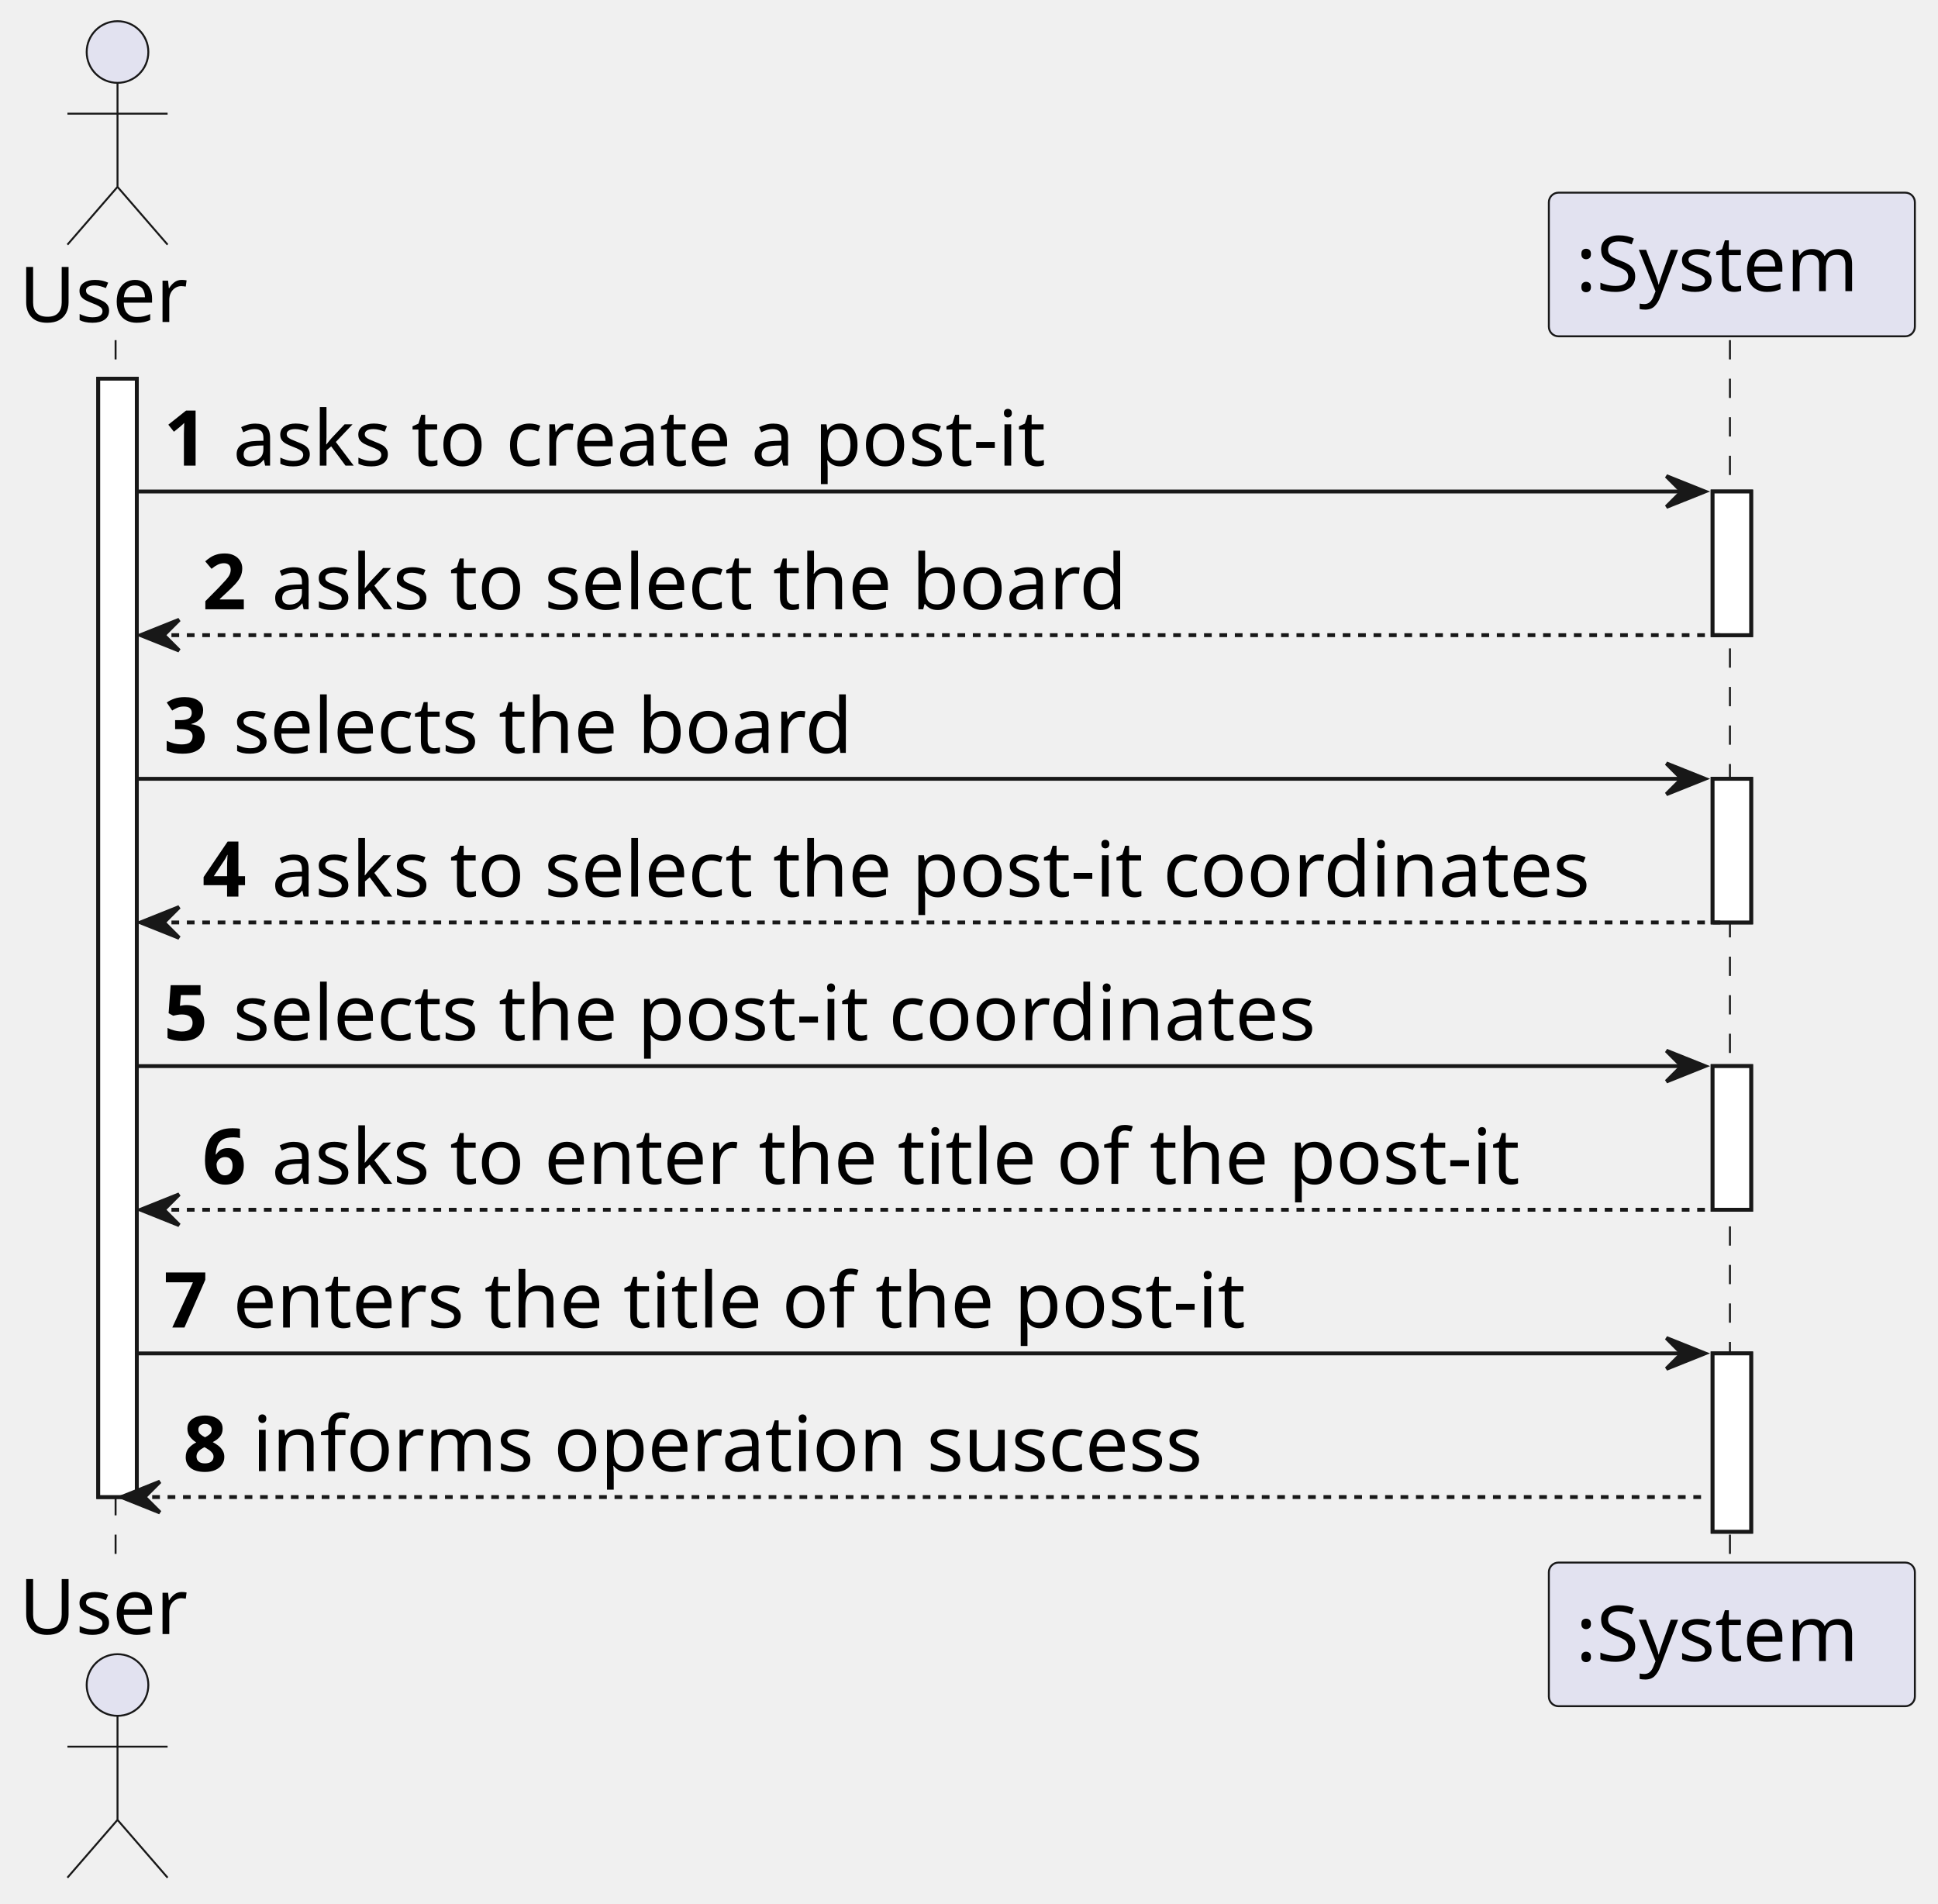
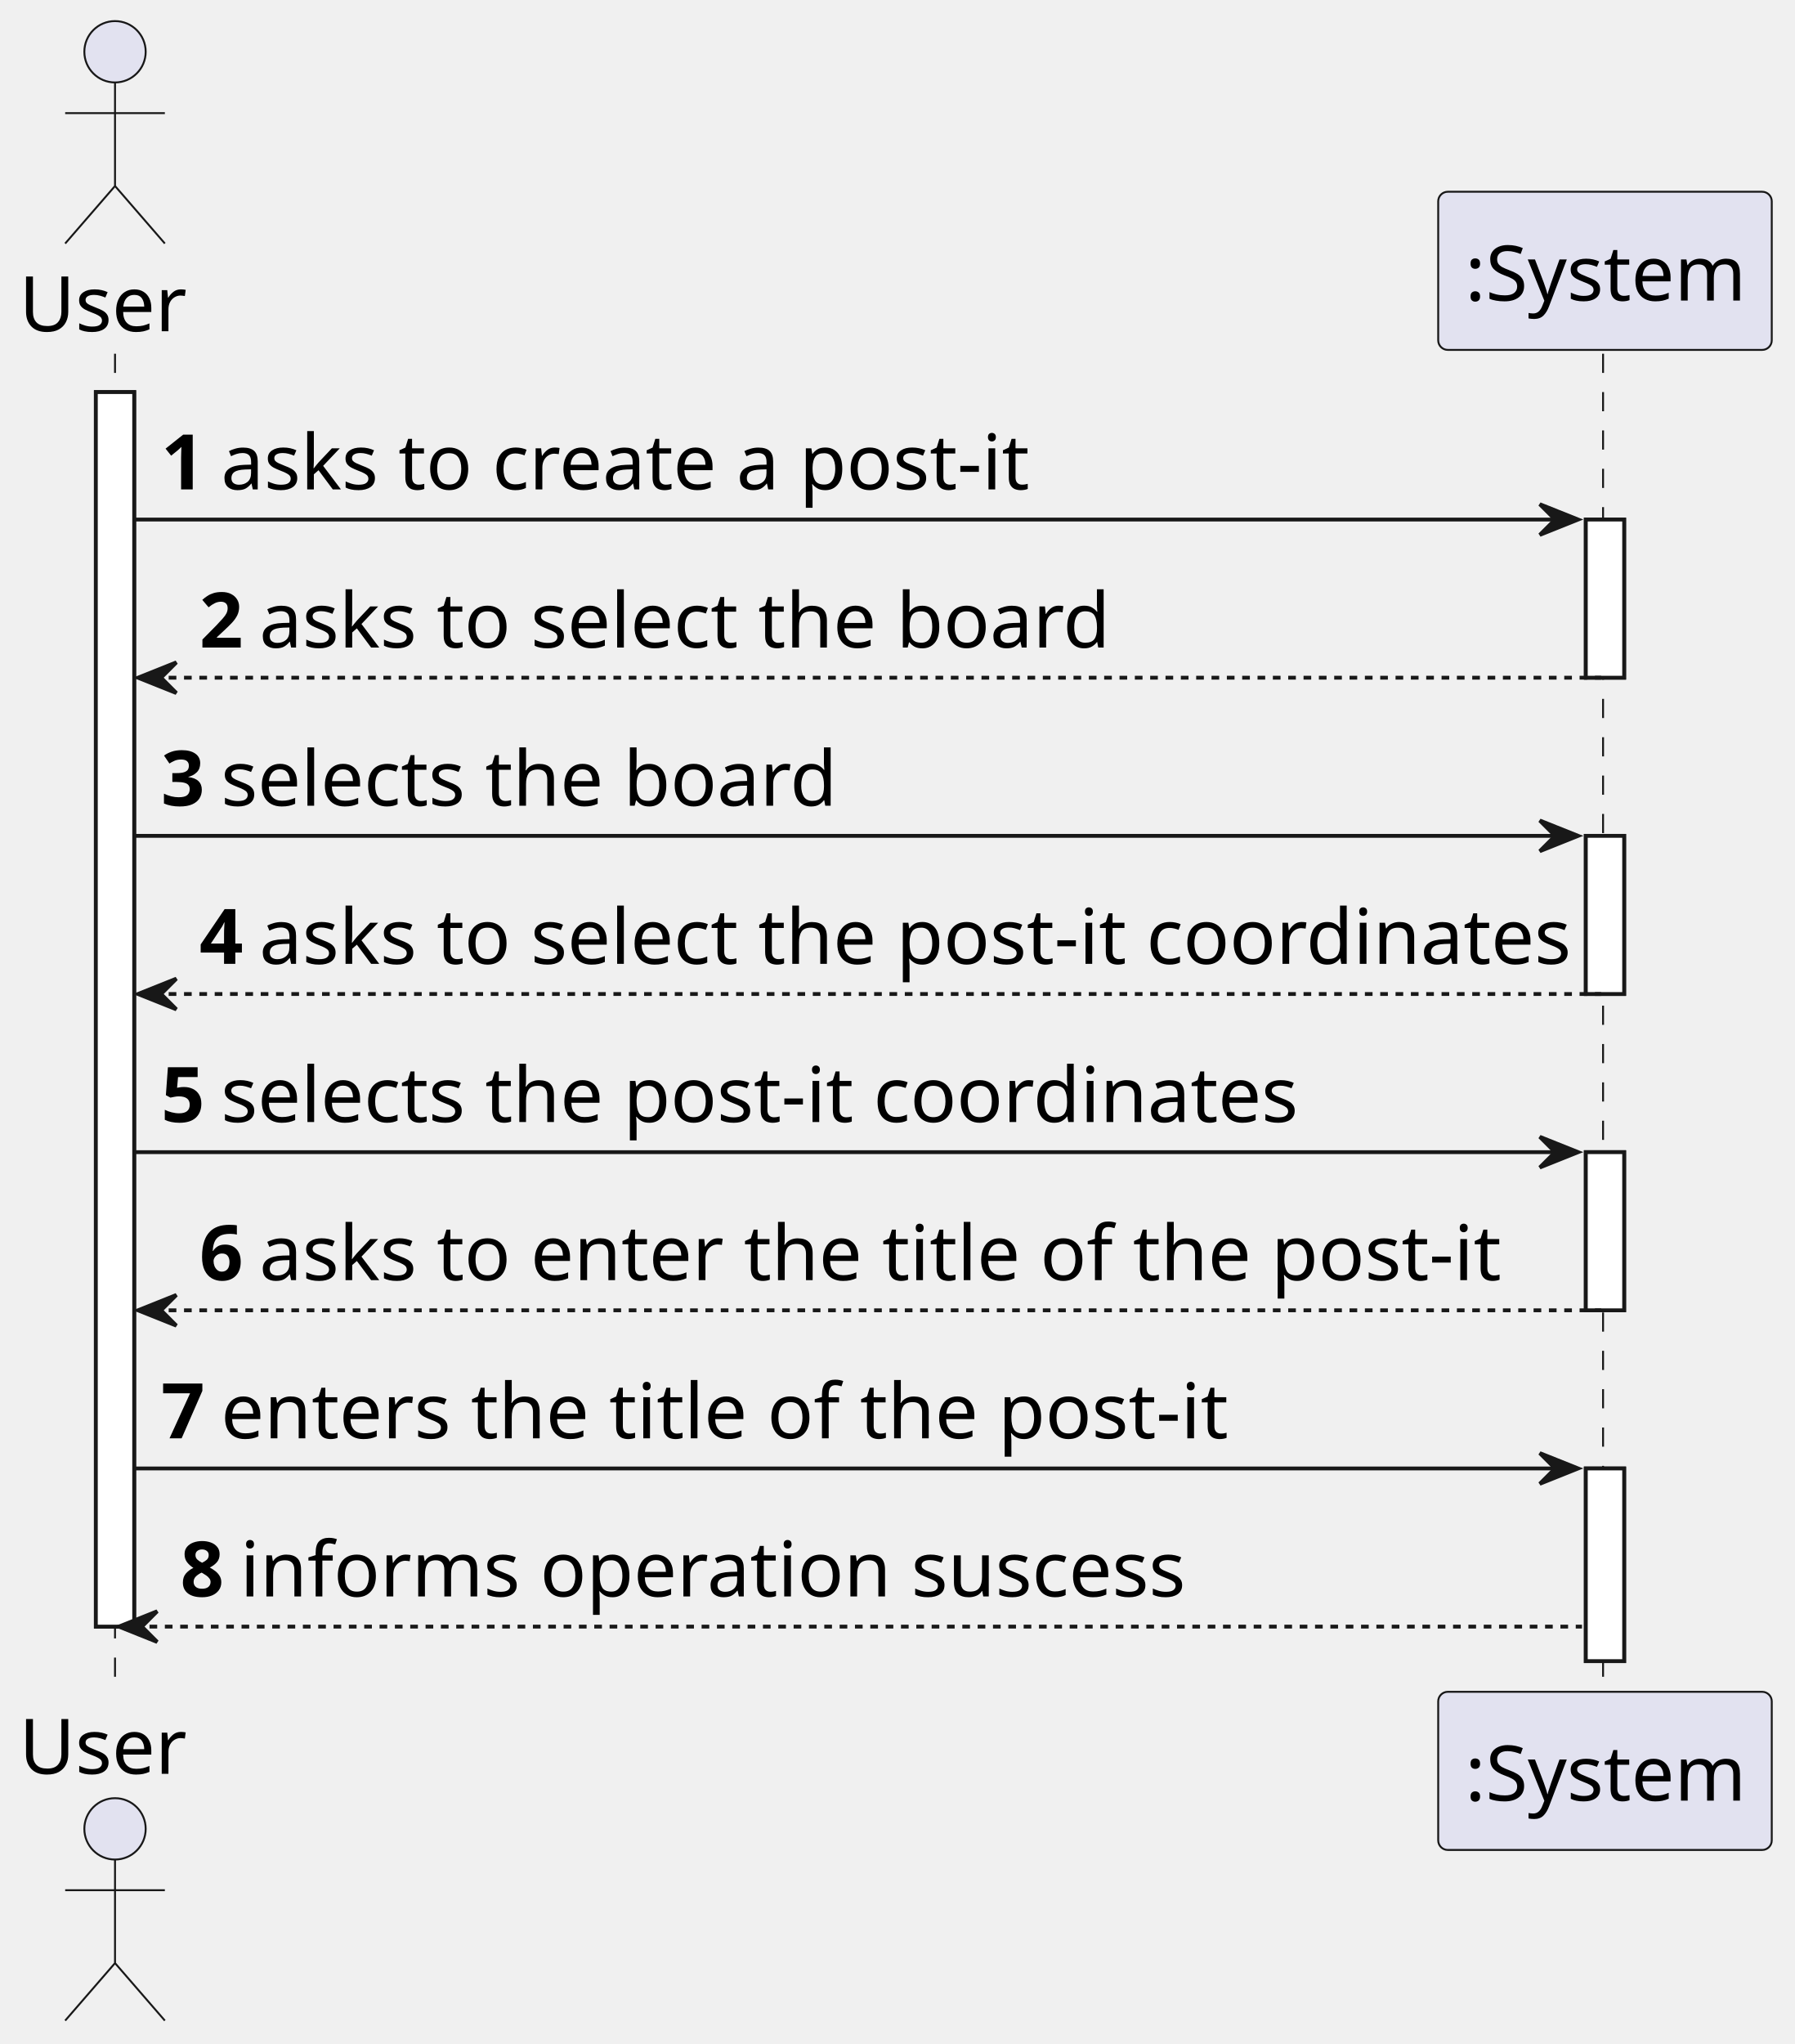
- <svg xmlns="http://www.w3.org/2000/svg" contentStyleType="text/css" height="494px" preserveAspectRatio="none" style="width:503px;height:494px;background:#FFFFFF;" version="1.1" viewBox="0 0 503 494" width="503px" zoomAndPan="magnify">
+ <svg xmlns="http://www.w3.org/2000/svg" contentStyleType="text/css" height="533px" preserveAspectRatio="none" style="width:468px;height:533px;background:#FFFFFF;" version="1.1" viewBox="0 0 468 533" width="468px" zoomAndPan="magnify">
  <defs />
  <g>
-     <rect fill="#FFFFFF" height="290.25" style="stroke:#181818;stroke-width:1.0;" width="10" x="25.5" y="98.281" />
-     <rect fill="#FFFFFF" height="37.281" style="stroke:#181818;stroke-width:1.0;" width="10" x="444.5" y="127.562" />
-     <rect fill="#FFFFFF" height="37.281" style="stroke:#181818;stroke-width:1.0;" width="10" x="444.5" y="202.125" />
-     <rect fill="#FFFFFF" height="37.281" style="stroke:#181818;stroke-width:1.0;" width="10" x="444.5" y="276.688" />
-     <rect fill="#FFFFFF" height="46.281" style="stroke:#181818;stroke-width:1.0;" width="10" x="444.5" y="351.25" />
-     <line style="stroke:#181818;stroke-width:0.5;stroke-dasharray:5.0,5.0;" x1="30" x2="30" y1="88.281" y2="406.531" />
-     <line style="stroke:#181818;stroke-width:0.5;stroke-dasharray:5.0,5.0;" x1="449" x2="449" y1="88.281" y2="406.531" />
-     <text fill="#000000" font-family="sans-serif" font-size="20" lengthAdjust="spacing" textLength="45" x="5" y="83.564">User</text>
-     <ellipse cx="30.5" cy="13.5" fill="#E2E2F0" rx="8" ry="8" style="stroke:#181818;stroke-width:0.5;" />
-     <path d="M30.5,21.5 L30.5,48.5 M17.5,29.5 L43.5,29.5 M30.5,48.5 L17.5,63.5 M30.5,48.5 L43.5,63.5 " fill="none" style="stroke:#181818;stroke-width:0.5;" />
-     <text fill="#000000" font-family="sans-serif" font-size="20" lengthAdjust="spacing" textLength="45" x="5" y="424.096">User</text>
-     <ellipse cx="30.5" cy="437.312" fill="#E2E2F0" rx="8" ry="8" style="stroke:#181818;stroke-width:0.5;" />
-     <path d="M30.5,445.312 L30.5,472.312 M17.5,453.312 L43.5,453.312 M30.5,472.312 L17.5,487.312 M30.5,472.312 L43.5,487.312 " fill="none" style="stroke:#181818;stroke-width:0.5;" />
-     <rect fill="#E2E2F0" height="37.281" rx="2.5" ry="2.5" style="stroke:#181818;stroke-width:0.5;" width="95" x="402" y="50" />
-     <text fill="#000000" font-family="sans-serif" font-size="20" lengthAdjust="spacing" textLength="81" x="409" y="75.564">:System</text>
-     <rect fill="#E2E2F0" height="37.281" rx="2.5" ry="2.5" style="stroke:#181818;stroke-width:0.5;" width="95" x="402" y="405.531" />
-     <text fill="#000000" font-family="sans-serif" font-size="20" lengthAdjust="spacing" textLength="81" x="409" y="431.096">:System</text>
-     <rect fill="#FFFFFF" height="290.25" style="stroke:#181818;stroke-width:1.0;" width="10" x="25.5" y="98.281" />
-     <rect fill="#FFFFFF" height="37.281" style="stroke:#181818;stroke-width:1.0;" width="10" x="444.5" y="127.562" />
-     <rect fill="#FFFFFF" height="37.281" style="stroke:#181818;stroke-width:1.0;" width="10" x="444.5" y="202.125" />
-     <rect fill="#FFFFFF" height="37.281" style="stroke:#181818;stroke-width:1.0;" width="10" x="444.5" y="276.688" />
-     <rect fill="#FFFFFF" height="46.281" style="stroke:#181818;stroke-width:1.0;" width="10" x="444.5" y="351.25" />
-     <polygon fill="#181818" points="432.5,123.562,442.5,127.562,432.5,131.562,436.5,127.562" style="stroke:#181818;stroke-width:1.0;" />
-     <line style="stroke:#181818;stroke-width:1.0;" x1="35.5" x2="438.5" y1="127.562" y2="127.562" />
-     <text fill="#000000" font-family="sans-serif" font-size="20" font-weight="bold" lengthAdjust="spacing" textLength="14" x="42.5" y="120.846">1</text>
-     <text fill="#000000" font-family="sans-serif" font-size="20" lengthAdjust="spacing" textLength="227" x="60.5" y="120.846">asks to create a post-it</text>
-     <polygon fill="#181818" points="46.5,160.844,36.5,164.844,46.5,168.844,42.5,164.844" style="stroke:#181818;stroke-width:1.0;" />
-     <line style="stroke:#181818;stroke-width:1.0;stroke-dasharray:2.0,2.0;" x1="40.5" x2="448.5" y1="164.844" y2="164.844" />
-     <text fill="#000000" font-family="sans-serif" font-size="20" font-weight="bold" lengthAdjust="spacing" textLength="14" x="52.5" y="158.127">2</text>
-     <text fill="#000000" font-family="sans-serif" font-size="20" lengthAdjust="spacing" textLength="238" x="70.5" y="158.127">asks to select the board</text>
-     <polygon fill="#181818" points="432.5,198.125,442.5,202.125,432.5,206.125,436.5,202.125" style="stroke:#181818;stroke-width:1.0;" />
-     <line style="stroke:#181818;stroke-width:1.0;" x1="35.5" x2="438.5" y1="202.125" y2="202.125" />
-     <text fill="#000000" font-family="sans-serif" font-size="20" font-weight="bold" lengthAdjust="spacing" textLength="14" x="42.5" y="195.408">3</text>
-     <text fill="#000000" font-family="sans-serif" font-size="20" lengthAdjust="spacing" textLength="172" x="60.5" y="195.408">selects the board</text>
-     <polygon fill="#181818" points="46.5,235.406,36.5,239.406,46.5,243.406,42.5,239.406" style="stroke:#181818;stroke-width:1.0;" />
-     <line style="stroke:#181818;stroke-width:1.0;stroke-dasharray:2.0,2.0;" x1="40.5" x2="448.5" y1="239.406" y2="239.406" />
-     <text fill="#000000" font-family="sans-serif" font-size="20" font-weight="bold" lengthAdjust="spacing" textLength="14" x="52.5" y="232.69">4</text>
-     <text fill="#000000" font-family="sans-serif" font-size="20" lengthAdjust="spacing" textLength="367" x="70.5" y="232.69">asks to select the post-it coordinates</text>
-     <polygon fill="#181818" points="432.5,272.688,442.5,276.688,432.5,280.688,436.5,276.688" style="stroke:#181818;stroke-width:1.0;" />
-     <line style="stroke:#181818;stroke-width:1.0;" x1="35.5" x2="438.5" y1="276.688" y2="276.688" />
-     <text fill="#000000" font-family="sans-serif" font-size="20" font-weight="bold" lengthAdjust="spacing" textLength="14" x="42.5" y="269.971">5</text>
-     <text fill="#000000" font-family="sans-serif" font-size="20" lengthAdjust="spacing" textLength="301" x="60.5" y="269.971">selects the post-it coordinates</text>
-     <polygon fill="#181818" points="46.5,309.969,36.5,313.969,46.5,317.969,42.5,313.969" style="stroke:#181818;stroke-width:1.0;" />
-     <line style="stroke:#181818;stroke-width:1.0;stroke-dasharray:2.0,2.0;" x1="40.5" x2="448.5" y1="313.969" y2="313.969" />
-     <text fill="#000000" font-family="sans-serif" font-size="20" font-weight="bold" lengthAdjust="spacing" textLength="14" x="52.5" y="307.252">6</text>
-     <text fill="#000000" font-family="sans-serif" font-size="20" lengthAdjust="spacing" textLength="348" x="70.5" y="307.252">asks to enter the title of the post-it</text>
-     <polygon fill="#181818" points="432.5,347.25,442.5,351.25,432.5,355.25,436.5,351.25" style="stroke:#181818;stroke-width:1.0;" />
-     <line style="stroke:#181818;stroke-width:1.0;" x1="35.5" x2="438.5" y1="351.25" y2="351.25" />
-     <text fill="#000000" font-family="sans-serif" font-size="20" font-weight="bold" lengthAdjust="spacing" textLength="14" x="42.5" y="344.533">7</text>
-     <text fill="#000000" font-family="sans-serif" font-size="20" lengthAdjust="spacing" textLength="282" x="60.5" y="344.533">enters the title of the post-it</text>
-     <polygon fill="#181818" points="41.5,384.531,31.5,388.531,41.5,392.531,37.5,388.531" style="stroke:#181818;stroke-width:1.0;" />
-     <line style="stroke:#181818;stroke-width:1.0;stroke-dasharray:2.0,2.0;" x1="35.5" x2="443.5" y1="388.531" y2="388.531" />
-     <text fill="#000000" font-family="sans-serif" font-size="20" font-weight="bold" lengthAdjust="spacing" textLength="14" x="47.5" y="381.815">8</text>
-     <text fill="#000000" font-family="sans-serif" font-size="20" lengthAdjust="spacing" textLength="260" x="65.5" y="381.815">informs operation suscess</text>
+     <rect fill="#FFFFFF" height="321.92" style="stroke:#181818;stroke-width:1.0;" width="10" x="25" y="102.24" />
+     <rect fill="#FFFFFF" height="41.24" style="stroke:#181818;stroke-width:1.0;" width="10" x="413.625" y="135.48" />
+     <rect fill="#FFFFFF" height="41.24" style="stroke:#181818;stroke-width:1.0;" width="10" x="413.625" y="217.96" />
+     <rect fill="#FFFFFF" height="41.24" style="stroke:#181818;stroke-width:1.0;" width="10" x="413.625" y="300.44" />
+     <rect fill="#FFFFFF" height="50.24" style="stroke:#181818;stroke-width:1.0;" width="10" x="413.625" y="382.92" />
+     <line style="stroke:#181818;stroke-width:0.5;stroke-dasharray:5.0,5.0;" x1="30" x2="30" y1="92.24" y2="442.16" />
+     <line style="stroke:#181818;stroke-width:0.5;stroke-dasharray:5.0,5.0;" x1="418.125" x2="418.125" y1="92.24" y2="442.16" />
+     <text fill="#000000" font-family="sans-serif" font-size="20" lengthAdjust="spacing" textLength="44" x="5" y="86.38">User</text>
+     <ellipse cx="30" cy="13.5" fill="#E2E2F0" rx="8" ry="8" style="stroke:#181818;stroke-width:0.5;" />
+     <path d="M30,21.5 L30,48.5 M17,29.5 L43,29.5 M30,48.5 L17,63.5 M30,48.5 L43,63.5 " fill="none" style="stroke:#181818;stroke-width:0.5;" />
+     <text fill="#000000" font-family="sans-serif" font-size="20" lengthAdjust="spacing" textLength="44" x="5" y="462.54">User</text>
+     <ellipse cx="30" cy="476.9" fill="#E2E2F0" rx="8" ry="8" style="stroke:#181818;stroke-width:0.5;" />
+     <path d="M30,484.9 L30,511.9 M17,492.9 L43,492.9 M30,511.9 L17,526.9 M30,511.9 L43,526.9 " fill="none" style="stroke:#181818;stroke-width:0.5;" />
+     <rect fill="#E2E2F0" height="41.24" rx="2.5" ry="2.5" style="stroke:#181818;stroke-width:0.5;" width="87" x="375.125" y="50" />
+     <text fill="#000000" font-family="sans-serif" font-size="20" lengthAdjust="spacing" textLength="73" x="382.125" y="78.38">:System</text>
+     <rect fill="#E2E2F0" height="41.24" rx="2.5" ry="2.5" style="stroke:#181818;stroke-width:0.5;" width="87" x="375.125" y="441.16" />
+     <text fill="#000000" font-family="sans-serif" font-size="20" lengthAdjust="spacing" textLength="73" x="382.125" y="469.54">:System</text>
+     <rect fill="#FFFFFF" height="321.92" style="stroke:#181818;stroke-width:1.0;" width="10" x="25" y="102.24" />
+     <rect fill="#FFFFFF" height="41.24" style="stroke:#181818;stroke-width:1.0;" width="10" x="413.625" y="135.48" />
+     <rect fill="#FFFFFF" height="41.24" style="stroke:#181818;stroke-width:1.0;" width="10" x="413.625" y="217.96" />
+     <rect fill="#FFFFFF" height="41.24" style="stroke:#181818;stroke-width:1.0;" width="10" x="413.625" y="300.44" />
+     <rect fill="#FFFFFF" height="50.24" style="stroke:#181818;stroke-width:1.0;" width="10" x="413.625" y="382.92" />
+     <polygon fill="#181818" points="401.625,131.48,411.625,135.48,401.625,139.48,405.625,135.48" style="stroke:#181818;stroke-width:1.0;" />
+     <line style="stroke:#181818;stroke-width:1.0;" x1="35" x2="407.625" y1="135.48" y2="135.48" />
+     <text fill="#000000" font-family="sans-serif" font-size="20" font-weight="bold" lengthAdjust="spacing" textLength="11.625" x="42" y="127.62">1</text>
+     <text fill="#000000" font-family="sans-serif" font-size="20" lengthAdjust="spacing" textLength="209" x="57.625" y="127.62">asks to create a post-it</text>
+     <polygon fill="#181818" points="46,172.72,36,176.72,46,180.72,42,176.72" style="stroke:#181818;stroke-width:1.0;" />
+     <line style="stroke:#181818;stroke-width:1.0;stroke-dasharray:2.0,2.0;" x1="40" x2="417.625" y1="176.72" y2="176.72" />
+     <text fill="#000000" font-family="sans-serif" font-size="20" font-weight="bold" lengthAdjust="spacing" textLength="11.625" x="52" y="168.86">2</text>
+     <text fill="#000000" font-family="sans-serif" font-size="20" lengthAdjust="spacing" textLength="220" x="67.625" y="168.86">asks to select the board</text>
+     <polygon fill="#181818" points="401.625,213.96,411.625,217.96,401.625,221.96,405.625,217.96" style="stroke:#181818;stroke-width:1.0;" />
+     <line style="stroke:#181818;stroke-width:1.0;" x1="35" x2="407.625" y1="217.96" y2="217.96" />
+     <text fill="#000000" font-family="sans-serif" font-size="20" font-weight="bold" lengthAdjust="spacing" textLength="11.625" x="42" y="210.1">3</text>
+     <text fill="#000000" font-family="sans-serif" font-size="20" lengthAdjust="spacing" textLength="159" x="57.625" y="210.1">selects the board</text>
+     <polygon fill="#181818" points="46,255.2,36,259.2,46,263.2,42,259.2" style="stroke:#181818;stroke-width:1.0;" />
+     <line style="stroke:#181818;stroke-width:1.0;stroke-dasharray:2.0,2.0;" x1="40" x2="417.625" y1="259.2" y2="259.2" />
+     <text fill="#000000" font-family="sans-serif" font-size="20" font-weight="bold" lengthAdjust="spacing" textLength="11.625" x="52" y="251.34">4</text>
+     <text fill="#000000" font-family="sans-serif" font-size="20" lengthAdjust="spacing" textLength="339" x="67.625" y="251.34">asks to select the post-it coordinates</text>
+     <polygon fill="#181818" points="401.625,296.44,411.625,300.44,401.625,304.44,405.625,300.44" style="stroke:#181818;stroke-width:1.0;" />
+     <line style="stroke:#181818;stroke-width:1.0;" x1="35" x2="407.625" y1="300.44" y2="300.44" />
+     <text fill="#000000" font-family="sans-serif" font-size="20" font-weight="bold" lengthAdjust="spacing" textLength="11.625" x="42" y="292.58">5</text>
+     <text fill="#000000" font-family="sans-serif" font-size="20" lengthAdjust="spacing" textLength="278" x="57.625" y="292.58">selects the post-it coordinates</text>
+     <polygon fill="#181818" points="46,337.68,36,341.68,46,345.68,42,341.68" style="stroke:#181818;stroke-width:1.0;" />
+     <line style="stroke:#181818;stroke-width:1.0;stroke-dasharray:2.0,2.0;" x1="40" x2="417.625" y1="341.68" y2="341.68" />
+     <text fill="#000000" font-family="sans-serif" font-size="20" font-weight="bold" lengthAdjust="spacing" textLength="11.625" x="52" y="333.82">6</text>
+     <text fill="#000000" font-family="sans-serif" font-size="20" lengthAdjust="spacing" textLength="318" x="67.625" y="333.82">asks to enter the title of the post-it</text>
+     <polygon fill="#181818" points="401.625,378.92,411.625,382.92,401.625,386.92,405.625,382.92" style="stroke:#181818;stroke-width:1.0;" />
+     <line style="stroke:#181818;stroke-width:1.0;" x1="35" x2="407.625" y1="382.92" y2="382.92" />
+     <text fill="#000000" font-family="sans-serif" font-size="20" font-weight="bold" lengthAdjust="spacing" textLength="11.625" x="42" y="375.06">7</text>
+     <text fill="#000000" font-family="sans-serif" font-size="20" lengthAdjust="spacing" textLength="257" x="57.625" y="375.06">enters the title of the post-it</text>
+     <polygon fill="#181818" points="41,420.16,31,424.16,41,428.16,37,424.16" style="stroke:#181818;stroke-width:1.0;" />
+     <line style="stroke:#181818;stroke-width:1.0;stroke-dasharray:2.0,2.0;" x1="35" x2="412.625" y1="424.16" y2="424.16" />
+     <text fill="#000000" font-family="sans-serif" font-size="20" font-weight="bold" lengthAdjust="spacing" textLength="11.625" x="47" y="416.3">8</text>
+     <text fill="#000000" font-family="sans-serif" font-size="20" lengthAdjust="spacing" textLength="246" x="62.625" y="416.3">informs operation suscess</text>
  </g>
</svg>
